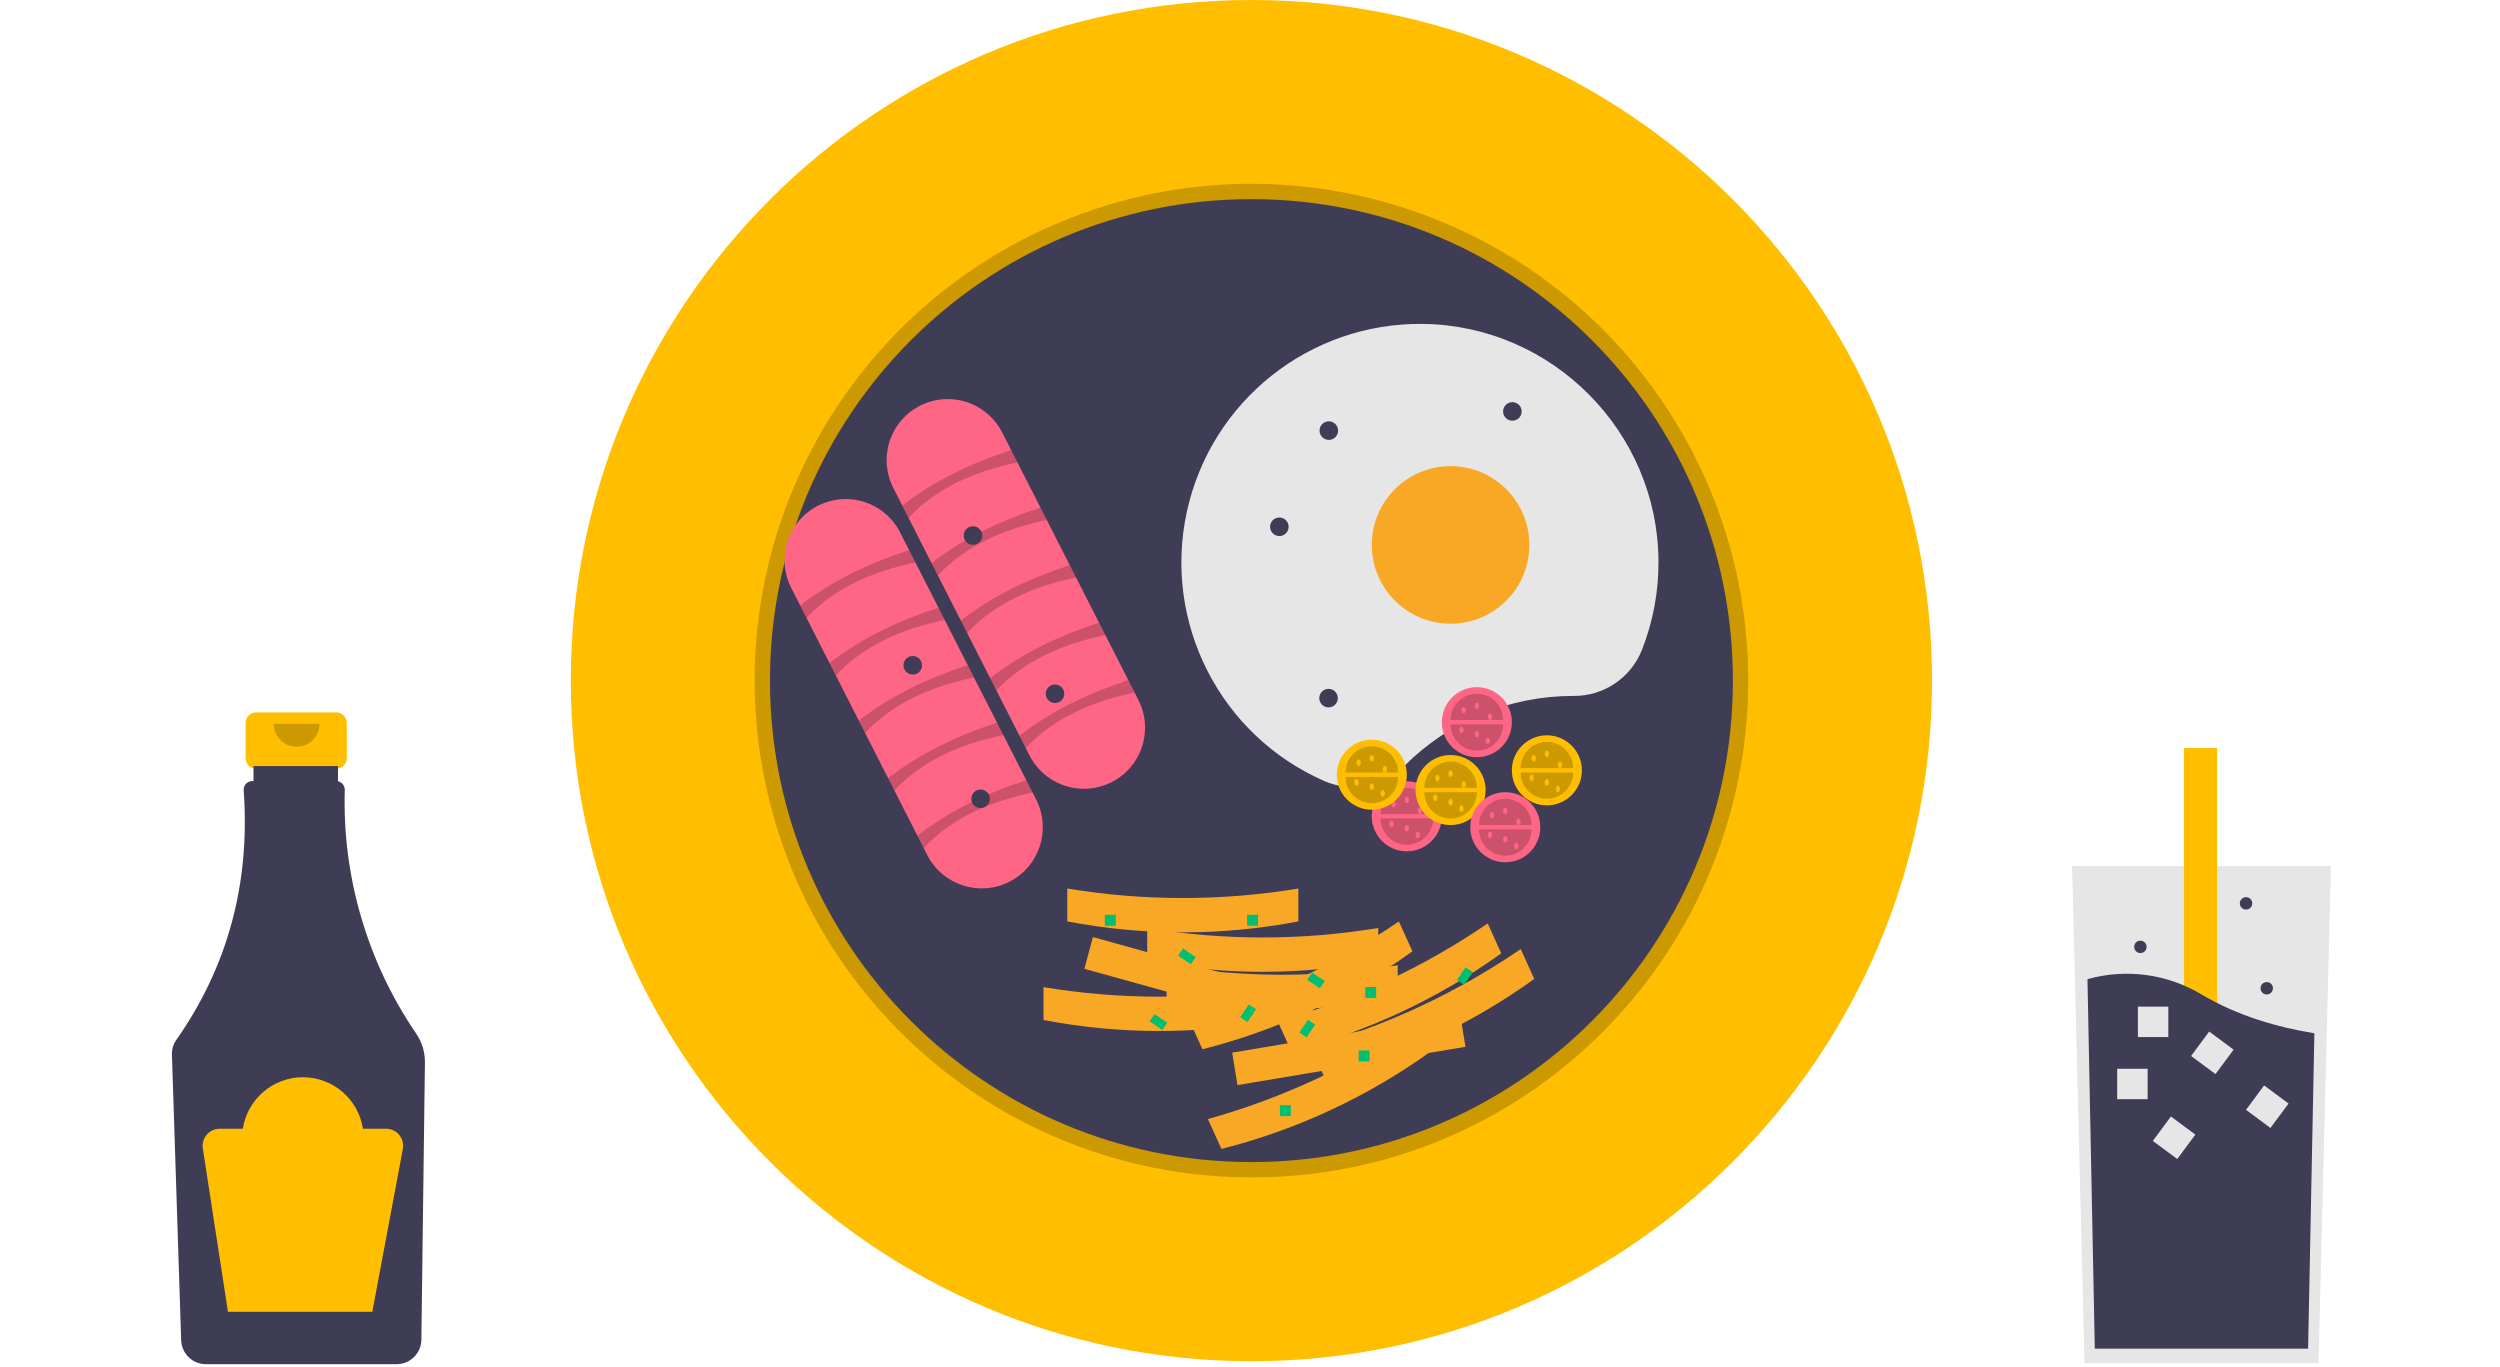
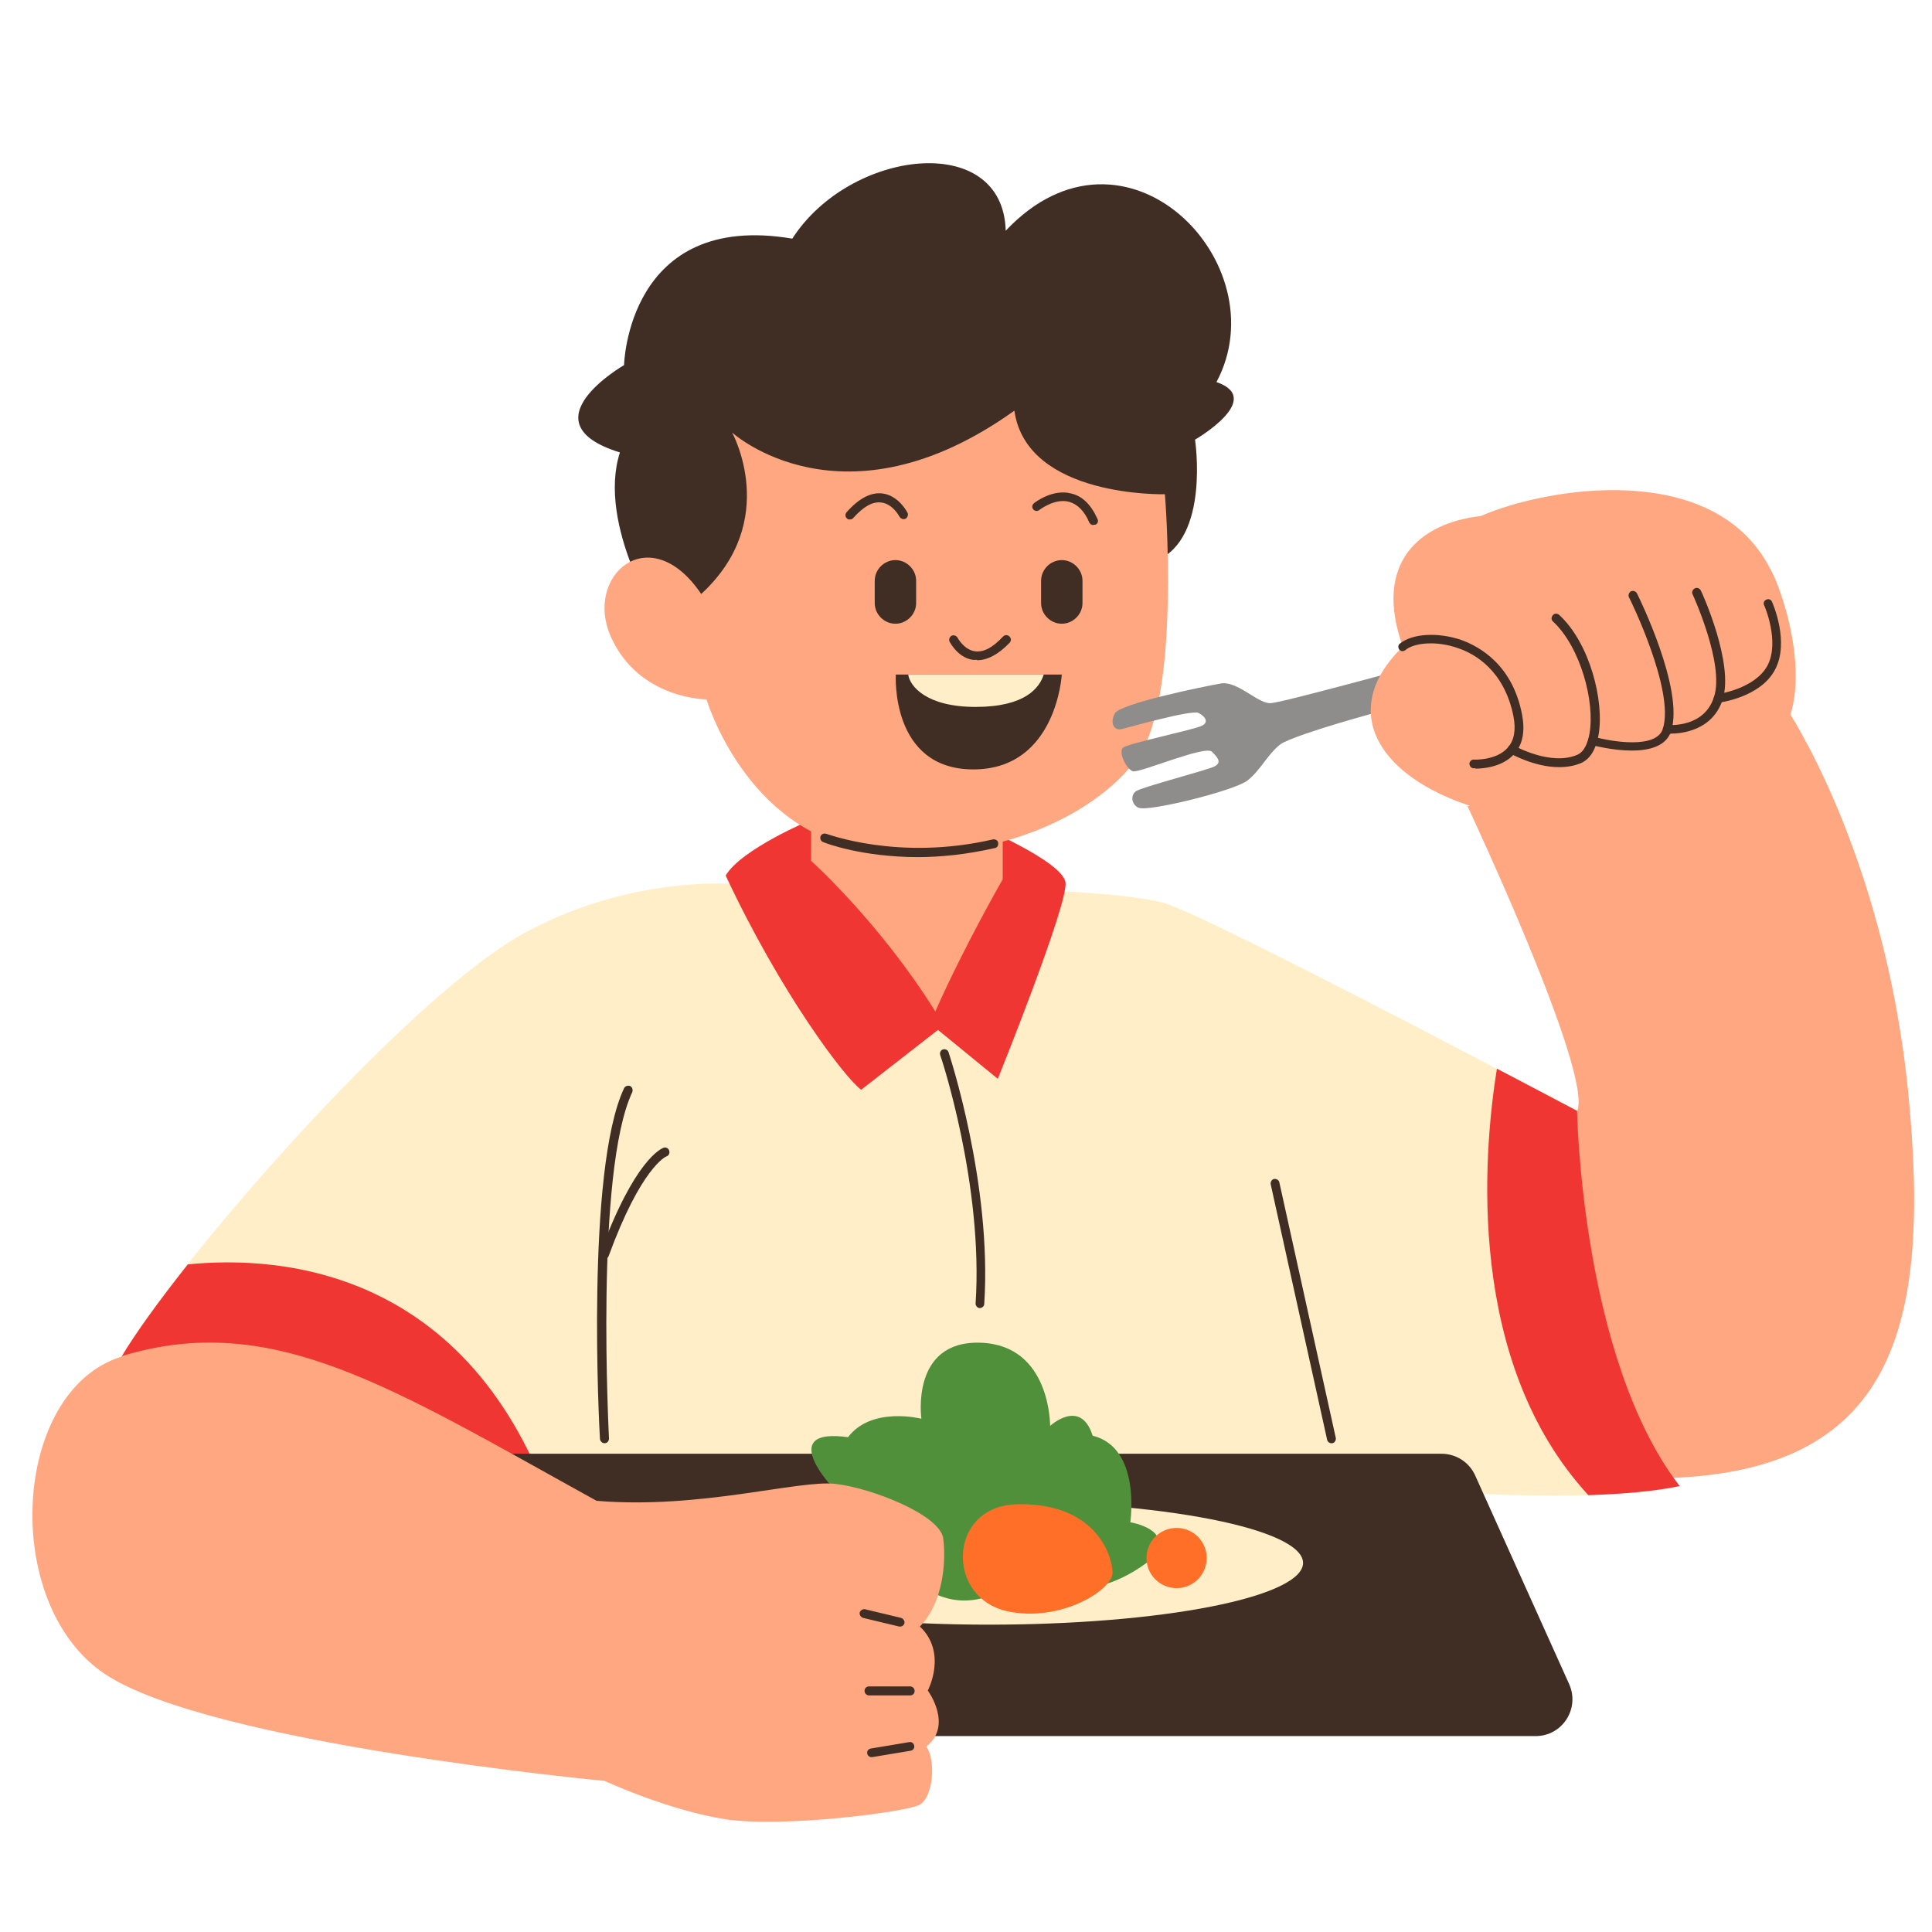
- <svg xmlns="http://www.w3.org/2000/svg" data-name="Layer 1" width="888" height="485.489" viewBox="0 0 888 485.489">
-   <path d="M275.412,460.3H246.993a3.768,3.768,0,0,0-3.768,3.768v12.474a3.768,3.768,0,0,0,3.768,3.768h4.709V499h19V480.31h4.709a3.768,3.768,0,0,0,3.768-3.768V464.068A3.768,3.768,0,0,0,275.412,460.3Z" transform="translate(-156 -207.2555)" fill="#ffbf00" />
-   <path d="M303.877,574.461a146.105,146.105,0,0,1-25.418-86.624,3.081,3.081,0,0,0-2.405-3.075V479.372H246.039v5.315h-.414a3.08,3.08,0,0,0-3.067,3.308q3.547,49.442-23.954,88.677a8.487,8.487,0,0,0-1.536,5.144l3.282,101.518a8.788,8.788,0,0,0,8.713,8.482h67.887a8.791,8.791,0,0,0,8.718-8.632l1.265-98.566A17.789,17.789,0,0,0,303.877,574.461Z" transform="translate(-156 -207.2555)" fill="#3f3d56" />
-   <path d="M269.488,464.365a8.129,8.129,0,0,1-16.258,0" transform="translate(-156 -207.2555)" opacity="0.2" />
-   <path d="M293.13,608.182h-8.221a21.576,21.576,0,0,0-42.649,0h-8.221a6.067,6.067,0,0,0-5.996,6.989l8.929,58.041h51.274l10.846-57.846A6.067,6.067,0,0,0,293.13,608.182Z" transform="translate(-156 -207.2555)" fill="#ffbf00" />
-   <polygon points="827.952 307.634 825.98 386.448 823.538 484.181 740.414 484.181 737.552 369.675 736 307.634 827.952 307.634" fill="#e6e6e6" />
-   <rect x="775.723" y="265.704" width="11.77" height="155.95" fill="#ffbf00" />
-   <path d="M978.067,574.275l-2.226,112.02H900.074l-2.608-131.244a51.634,51.634,0,0,1,40.827,5.615C950.952,568.154,965.173,572.184,978.067,574.275Z" transform="translate(-156 -207.2555)" fill="#3f3d56" />
-   <rect x="752.031" y="379.63" width="10.8" height="10.8" fill="#e6e6e6" />
-   <rect x="759.387" y="357.562" width="10.8" height="10.8" fill="#e6e6e6" />
-   <rect x="936.424" y="575.816" width="10.8" height="10.8" transform="translate(375.5752 -653.9211) rotate(36.56259)" fill="#e6e6e6" />
-   <rect x="955.937" y="594.951" width="10.8" height="10.8" transform="translate(390.8143 -661.7792) rotate(36.56259)" fill="#e6e6e6" />
-   <rect x="922.834" y="605.986" width="10.8" height="10.8" transform="translate(390.873 -639.8885) rotate(36.56259)" fill="#e6e6e6" />
-   <circle cx="805.148" cy="351.035" r="2.207" fill="#3f3d56" />
-   <circle cx="760.275" cy="336.323" r="2.207" fill="#3f3d56" />
-   <circle cx="797.792" cy="320.875" r="2.207" fill="#3f3d56" />
-   <circle cx="444.508" cy="241.754" r="241.754" fill="#ffbf00" />
-   <path d="M600.508,625.467a176.456,176.456,0,1,1,124.774-51.683A175.304,175.304,0,0,1,600.508,625.467Zm0-342.031c-91.298,0-165.574,74.276-165.574,165.574,0,91.298,74.276,165.574,165.574,165.574,91.298,0,165.574-74.277,165.574-165.574C766.082,357.711,691.806,283.435,600.508,283.435Z" transform="translate(-156 -207.2555)" opacity="0.2" />
-   <circle cx="444.508" cy="241.754" r="171.016" fill="#3f3d56" />
-   <path d="M473.327,380.627a21.704,21.704,0,1,1,38.681-19.698l48.316,94.878a21.704,21.704,0,1,1-38.681,19.698Z" transform="translate(-156 -207.2555)" fill="#ff6584" />
-   <path d="M478.717,391.21l-2.23-4.379c11.129-8.647,24.198-15.007,38.681-19.698l2.23,4.379C501.722,374.776,488.386,380.817,478.717,391.21Z" transform="translate(-156 -207.2555)" opacity="0.2" />
-   <path d="M489.123,411.645l-2.23-4.379c11.129-8.647,24.198-15.007,38.681-19.698l2.23,4.379C512.129,395.211,498.793,401.252,489.123,411.645Z" transform="translate(-156 -207.2555)" opacity="0.2" />
-   <path d="M499.53,432.081l-2.23-4.379c11.129-8.647,24.198-15.007,38.681-19.698l2.23,4.379C522.535,415.647,509.199,421.688,499.53,432.081Z" transform="translate(-156 -207.2555)" opacity="0.2" />
-   <path d="M509.936,452.516l-2.23-4.379c11.129-8.647,24.198-15.007,38.681-19.698l2.23,4.379C532.942,436.082,519.606,442.123,509.936,452.516Z" transform="translate(-156 -207.2555)" opacity="0.2" />
-   <path d="M520.343,472.951l-2.23-4.379c11.129-8.647,24.198-15.007,38.681-19.698l2.23,4.379C543.349,456.517,530.013,462.558,520.343,472.951Z" transform="translate(-156 -207.2555)" opacity="0.2" />
-   <path d="M437.079,416.146a21.704,21.704,0,1,1,38.681-19.698l48.316,94.878a21.704,21.704,0,0,1-38.681,19.698Z" transform="translate(-156 -207.2555)" fill="#ff6584" />
-   <path d="M442.468,426.729l-2.23-4.379c11.129-8.647,24.198-15.007,38.681-19.698l2.23,4.379C465.474,410.295,452.138,416.336,442.468,426.729Z" transform="translate(-156 -207.2555)" opacity="0.2" />
-   <path d="M452.875,447.164l-2.23-4.379c11.129-8.647,24.198-15.007,38.681-19.698l2.23,4.379C475.881,430.73,462.544,436.771,452.875,447.164Z" transform="translate(-156 -207.2555)" opacity="0.2" />
-   <path d="M463.281,467.6l-2.23-4.379c11.129-8.647,24.198-15.007,38.681-19.698l2.23,4.379C486.287,451.166,472.951,457.207,463.281,467.6Z" transform="translate(-156 -207.2555)" opacity="0.2" />
-   <path d="M473.688,488.035l-2.23-4.379c11.129-8.647,24.198-15.007,38.681-19.698l2.23,4.379C496.694,471.601,483.358,477.642,473.688,488.035Z" transform="translate(-156 -207.2555)" opacity="0.2" />
-   <path d="M484.095,508.47l-2.23-4.379c11.129-8.647,24.198-15.007,38.681-19.698l2.23,4.379C507.1,492.036,493.764,498.077,484.095,508.47Z" transform="translate(-156 -207.2555)" opacity="0.2" />
-   <path d="M714.778,454.451l.153 0a25.888,25.888,0,0,0,24.239-16.236,84.503,84.503,0,0,0,5.923-31.694c-.271-45.911-37.622-83.575-83.529-84.21a84.744,84.744,0,0,0-35.277,162.32,25.667,25.667,0,0,0,28.506-5.286A84.458,84.458,0,0,1,714.778,454.451Z" transform="translate(-156 -207.2555)" fill="#e6e6e6" />
-   <circle cx="515.246" cy="193.559" r="27.984" fill="#f9a825" />
-   <circle cx="454.426" cy="187.115" r="3.297" fill="#3f3d56" />
-   <circle cx="345.598" cy="190.225" r="3.297" fill="#3f3d56" />
-   <circle cx="471.996" cy="152.949" r="3.297" fill="#3f3d56" />
-   <circle cx="471.902" cy="247.973" r="3.297" fill="#3f3d56" />
-   <circle cx="537.199" cy="146.141" r="3.297" fill="#3f3d56" />
-   <circle cx="324.207" cy="236.313" r="3.297" fill="#3f3d56" />
-   <circle cx="348.305" cy="283.731" r="3.297" fill="#3f3d56" />
-   <circle cx="499.7" cy="289.949" r="12.438" fill="#ff6584" />
-   <path d="M665.028,497.982a9.328,9.328,0,0,1-18.656,0" transform="translate(-156 -207.2555)" opacity="0.2" />
-   <path d="M646.371,496.428a9.328,9.328,0,0,1,18.656,0" transform="translate(-156 -207.2555)" opacity="0.2" />
-   <ellipse cx="495.035" cy="285.674" rx="0.777" ry="1.166" fill="#ff6584" />
-   <ellipse cx="499.7" cy="284.119" rx="0.777" ry="1.166" fill="#ff6584" />
-   <ellipse cx="499.7" cy="294.225" rx="0.777" ry="1.166" fill="#ff6584" />
-   <ellipse cx="504.364" cy="288.006" rx="0.777" ry="1.166" fill="#ff6584" />
-   <ellipse cx="503.586" cy="296.557" rx="0.777" ry="1.166" fill="#ff6584" />
-   <ellipse cx="494.258" cy="292.67" rx="0.777" ry="1.166" fill="#ff6584" />
-   <circle cx="524.575" cy="256.524" r="12.438" fill="#ff6584" />
-   <path d="M689.903,464.556a9.328,9.328,0,0,1-18.656,0" transform="translate(-156 -207.2555)" opacity="0.2" />
-   <path d="M671.246,463.002a9.328,9.328,0,0,1,18.656,0" transform="translate(-156 -207.2555)" opacity="0.2" />
-   <ellipse cx="519.91" cy="252.248" rx="0.777" ry="1.166" fill="#ff6584" />
-   <ellipse cx="524.575" cy="250.693" rx="0.777" ry="1.166" fill="#ff6584" />
-   <ellipse cx="524.575" cy="260.799" rx="0.777" ry="1.166" fill="#ff6584" />
-   <ellipse cx="529.239" cy="254.58" rx="0.777" ry="1.166" fill="#ff6584" />
-   <ellipse cx="528.461" cy="263.131" rx="0.777" ry="1.166" fill="#ff6584" />
-   <ellipse cx="519.133" cy="259.244" rx="0.777" ry="1.166" fill="#ff6584" />
-   <circle cx="549.45" cy="273.625" r="12.438" fill="#ffbf00" />
-   <path d="M714.778,481.658a9.328,9.328,0,0,1-18.656,0" transform="translate(-156 -207.2555)" opacity="0.2" />
-   <path d="M696.121,480.103a9.328,9.328,0,0,1,18.656,0" transform="translate(-156 -207.2555)" opacity="0.2" />
-   <ellipse cx="544.785" cy="269.35" rx="0.777" ry="1.166" fill="#ffbf00" />
-   <ellipse cx="549.45" cy="267.795" rx="0.777" ry="1.166" fill="#ffbf00" />
-   <ellipse cx="549.45" cy="277.901" rx="0.777" ry="1.166" fill="#ffbf00" />
-   <ellipse cx="554.114" cy="271.682" rx="0.777" ry="1.166" fill="#ffbf00" />
-   <ellipse cx="553.336" cy="280.233" rx="0.777" ry="1.166" fill="#ffbf00" />
-   <ellipse cx="544.008" cy="276.346" rx="0.777" ry="1.166" fill="#ffbf00" />
-   <circle cx="487.262" cy="275.18" r="12.438" fill="#ffbf00" />
-   <path d="M652.59,483.213a9.328,9.328,0,0,1-18.656,0" transform="translate(-156 -207.2555)" opacity="0.2" />
-   <path d="M633.934,481.658a9.328,9.328,0,0,1,18.656,0" transform="translate(-156 -207.2555)" opacity="0.2" />
-   <ellipse cx="482.598" cy="270.904" rx="0.777" ry="1.166" fill="#ffbf00" />
-   <ellipse cx="487.262" cy="269.35" rx="0.777" ry="1.166" fill="#ffbf00" />
-   <ellipse cx="487.262" cy="279.455" rx="0.777" ry="1.166" fill="#ffbf00" />
-   <ellipse cx="491.926" cy="273.236" rx="0.777" ry="1.166" fill="#ffbf00" />
-   <ellipse cx="491.149" cy="281.787" rx="0.777" ry="1.166" fill="#ffbf00" />
-   <ellipse cx="481.821" cy="277.901" rx="0.777" ry="1.166" fill="#ffbf00" />
-   <circle cx="515.246" cy="280.621" r="12.438" fill="#ffbf00" />
-   <path d="M680.575,488.654a9.328,9.328,0,1,1-18.656,0" transform="translate(-156 -207.2555)" opacity="0.2" />
-   <path d="M661.918,487.099a9.328,9.328,0,1,1,18.656,0" transform="translate(-156 -207.2555)" opacity="0.2" />
-   <ellipse cx="510.582" cy="276.346" rx="0.777" ry="1.166" fill="#ffbf00" />
-   <ellipse cx="515.246" cy="274.791" rx="0.777" ry="1.166" fill="#ffbf00" />
-   <ellipse cx="515.246" cy="284.897" rx="0.777" ry="1.166" fill="#ffbf00" />
-   <ellipse cx="519.91" cy="278.678" rx="0.777" ry="1.166" fill="#ffbf00" />
-   <ellipse cx="519.133" cy="287.229" rx="0.777" ry="1.166" fill="#ffbf00" />
-   <ellipse cx="509.805" cy="283.342" rx="0.777" ry="1.166" fill="#ffbf00" />
-   <circle cx="534.68" cy="293.836" r="12.438" fill="#ff6584" />
-   <path d="M700.008,501.869a9.328,9.328,0,1,1-18.656,0" transform="translate(-156 -207.2555)" opacity="0.2" />
-   <path d="M681.352,500.314a9.328,9.328,0,1,1,18.656,0" transform="translate(-156 -207.2555)" opacity="0.2" />
-   <ellipse cx="530.016" cy="289.561" rx="0.777" ry="1.166" fill="#ff6584" />
-   <ellipse cx="534.68" cy="288.006" rx="0.777" ry="1.166" fill="#ff6584" />
-   <ellipse cx="534.68" cy="298.111" rx="0.777" ry="1.166" fill="#ff6584" />
-   <ellipse cx="539.344" cy="291.893" rx="0.777" ry="1.166" fill="#ff6584" />
-   <ellipse cx="538.567" cy="300.443" rx="0.777" ry="1.166" fill="#ff6584" />
-   <ellipse cx="529.239" cy="296.557" rx="0.777" ry="1.166" fill="#ff6584" />
-   <circle cx="374.734" cy="246.418" r="3.297" fill="#3f3d56" />
-   <polygon points="464.345 366.08 385.17 344.123 388.203 332.857 467.378 354.815 464.345 366.08" fill="#f9a825" />
-   <path d="M608.738,569.57a218.268,218.268,0,0,1-82.078,0V557.892a250.991,250.991,0,0,0,82.078,0Z" transform="translate(-156 -207.2555)" fill="#f9a825" />
-   <path d="M617.176,534.536a218.268,218.268,0,0,1-82.078,0V522.857a250.992,250.992,0,0,0,82.078,0Z" transform="translate(-156 -207.2555)" fill="#f9a825" />
-   <path d="M645.558,548.549a218.268,218.268,0,0,1-82.078,0v-11.678a250.992,250.992,0,0,0,82.078,0Z" transform="translate(-156 -207.2555)" fill="#f9a825" />
-   <path d="M652.462,561.785a218.268,218.268,0,0,1-82.078,0v-11.678a250.992,250.992,0,0,0,82.078,0Z" transform="translate(-156 -207.2555)" fill="#f9a825" />
-   <polygon points="520.531 371.824 439.554 385.426 437.676 373.904 518.652 360.302 520.531 371.824" fill="#f9a825" />
-   <path d="M664.435,580.577a219.97,219.97,0,0,1-74.58,34.784l-4.804-10.612a252.954,252.954,0,0,0,74.58-34.784Z" transform="translate(-156 -207.2555)" fill="#f9a825" />
-   <path d="M657.689,545.166a219.97,219.97,0,0,1-74.58,34.784l-4.804-10.612a252.954,252.954,0,0,0,74.58-34.784Z" transform="translate(-156 -207.2555)" fill="#f9a825" />
-   <path d="M689.243,545.872a219.97,219.97,0,0,1-74.58,34.784l-4.804-10.612a252.955,252.955,0,0,0,74.58-34.784Z" transform="translate(-156 -207.2555)" fill="#f9a825" />
-   <path d="M700.962,554.972a219.97,219.97,0,0,1-74.58,34.784L621.577,579.145a252.954,252.954,0,0,0,74.58-34.784Z" transform="translate(-156 -207.2555)" fill="#f9a825" />
-   <rect x="442.953" y="324.93" width="3.887" height="3.887" fill="#00bf71" />
-   <rect x="454.614" y="392.559" width="3.887" height="3.887" fill="#00bf71" />
-   <rect x="392.426" y="324.93" width="3.887" height="3.887" fill="#00bf71" />
-   <rect x="482.598" y="373.125" width="3.887" height="3.887" fill="#00bf71" />
-   <rect x="484.93" y="350.582" width="3.887" height="3.887" fill="#00bf71" />
-   <rect x="574.856" y="545.4" width="5.441" height="3.109" transform="translate(250.708 -437.1907) rotate(34.15572)" fill="#00bf71" />
-   <rect x="620.719" y="553.951" width="5.441" height="3.109" transform="translate(263.4195 -461.4654) rotate(34.15572)" fill="#00bf71" />
-   <rect x="564.75" y="568.721" width="5.441" height="3.109" transform="translate(262.058 -427.4946) rotate(34.15572)" fill="#00bf71" />
-   <rect x="596.621" y="565.611" width="5.441" height="3.109" transform="translate(1249.177 182.3778) rotate(124.1557)" fill="#00bf71" />
-   <rect x="617.61" y="571.053" width="5.441" height="3.109" transform="translate(1286.452 173.5061) rotate(124.1557)" fill="#00bf71" />
-   <rect x="673.578" y="552.396" width="5.441" height="3.109" transform="matrix(-0.56144, 0.82751, -0.82751, -0.56144, 1358.406, 98.06043)" fill="#00bf71" />
+ <svg xmlns="http://www.w3.org/2000/svg" width="1080" height="1080" viewBox="0 0 1080 1080" fill="none">
+   <path d="M881.589 621.172C891.057 600.969 820.365 450.724 820.365 450.724L998.151 395.172C998.151 395.172 1052.86 475.344 1066.54 609.177C1080 743.005 1058.54 824.021 928.297 826.339C838.458 781.938 881.38 620.958 881.38 620.958L881.589 621.172Z" fill="#FFA781" />
+   <path d="M938.818 830.755C924.724 833.703 906.839 835.172 887.901 835.807C831.516 837.49 766.078 830.755 766.078 830.755L775.547 862.948C775.547 862.948 512.333 943.964 453.417 945.229C424.385 945.859 355.161 913.661 280.047 874.313C203.458 834.12 120.771 786.568 67.75 758.37C75.537 745.323 88.578 727.224 104.781 706.813C157.802 639.896 244.911 547.307 294.146 521.005C358.526 486.495 419.125 494.703 419.125 494.703C419.125 494.703 619.219 493.443 652.672 505.432C675.818 513.641 776.807 566.037 836.562 597.391C863.073 611.281 881.38 620.958 881.38 620.958C881.38 620.958 883.693 759.208 938.609 830.547L938.818 830.755Z" fill="#FFEEC8" />
+   <path d="M312.24 854.115C301.297 861.687 290.776 868.213 280.255 874.312C203.672 834.12 120.985 786.568 67.959 758.37C75.745 745.323 88.792 727.224 104.99 706.812C156.75 701.552 267.214 708.917 312.24 853.901V854.115Z" fill="#EF3632" />
+   <path d="M453.417 458.297C453.417 458.297 414.495 474.5 405.656 489.443C436.589 555.516 472.354 602.651 481.401 609.177L524.323 575.719L557.781 603.073C557.781 603.073 596.917 506.068 595.651 493.443C594.177 481.026 543.052 459.984 543.052 459.984L453.839 458.089L453.417 458.297Z" fill="#EF3632" />
+   <path d="M453.417 458.297V481.234C453.417 481.234 491.714 515.536 522.854 565.406C538.63 529.635 560.516 491.547 560.516 491.547V462.927L453.208 458.089L453.417 458.297Z" fill="#FFA781" />
+   <path d="M369.255 348.667C369.255 348.667 333.49 293.536 346.537 252.922C292.88 236.297 348.849 204.104 348.849 204.104C348.849 204.104 350.745 117.828 442.901 133.401C475.089 83.318 560.724 73.005 562.198 128.979C628.896 58.276 715.37 147.286 680.021 213.573C707.375 223.042 668.031 245.766 668.031 245.766C668.031 245.766 676.448 300.901 646.568 313.312C593.125 330.99 369.047 348.667 369.047 348.667H369.255Z" fill="#402E24" />
+   <path d="M287.833 812.656H805.844C813.839 812.656 821.203 817.286 824.573 824.651L877.172 941.438C883.271 955.12 873.385 970.479 858.443 970.479H236.495C221.766 970.479 211.667 955.328 217.766 941.651L269.104 824.865C272.474 817.5 279.838 812.656 287.833 812.656Z" fill="#402E24" />
+   <path d="M728.417 873.682C728.417 874.245 728.344 874.812 728.203 875.375C728.062 875.938 727.854 876.505 727.573 877.062C727.292 877.625 726.937 878.188 726.515 878.745C726.094 879.302 725.604 879.859 725.042 880.417C724.484 880.969 723.854 881.521 723.156 882.068C722.458 882.615 721.693 883.161 720.859 883.698C720.026 884.24 719.125 884.776 718.156 885.307C717.193 885.839 716.156 886.365 715.057 886.891C713.958 887.411 712.797 887.927 711.568 888.438C710.338 888.948 709.052 889.453 707.698 889.948C706.344 890.448 704.927 890.938 703.453 891.422C701.974 891.906 700.437 892.385 698.844 892.854C697.245 893.323 695.594 893.786 693.885 894.24C692.172 894.693 690.406 895.141 688.583 895.573C686.76 896.01 684.885 896.438 682.958 896.859C681.031 897.276 679.052 897.688 677.021 898.083C674.989 898.484 672.911 898.875 670.781 899.25C668.656 899.63 666.479 900 664.26 900.359C662.042 900.719 659.776 901.063 657.469 901.401C655.167 901.74 652.818 902.062 650.427 902.375C648.042 902.688 645.614 902.99 643.151 903.281C640.687 903.573 638.193 903.849 635.656 904.12C633.125 904.385 630.562 904.635 627.963 904.88C625.37 905.12 622.745 905.349 620.094 905.568C617.437 905.781 614.76 905.984 612.057 906.177C609.354 906.365 606.625 906.542 603.88 906.708C601.13 906.87 598.364 907.021 595.578 907.156C592.792 907.297 589.989 907.417 587.172 907.531C584.359 907.641 581.526 907.734 578.687 907.818C575.849 907.901 573 907.969 570.14 908.026C567.281 908.083 564.417 908.125 561.552 908.151C558.682 908.177 555.812 908.193 552.937 908.193C550.068 908.193 547.198 908.177 544.328 908.151C541.463 908.125 538.599 908.083 535.739 908.026C532.88 907.969 530.031 907.901 527.193 907.818C524.349 907.734 521.521 907.641 518.708 907.531C515.89 907.417 513.088 907.297 510.302 907.156C507.515 907.021 504.75 906.87 502 906.708C499.255 906.542 496.526 906.365 493.823 906.177C491.12 905.984 488.443 905.781 485.786 905.568C483.135 905.349 480.51 905.12 477.911 904.88C475.318 904.635 472.755 904.385 470.219 904.12C467.687 903.849 465.193 903.573 462.729 903.281C460.265 902.99 457.838 902.688 455.448 902.375C453.062 902.062 450.713 901.74 448.406 901.401C446.104 901.063 443.838 900.719 441.62 900.359C439.401 900 437.224 899.63 435.099 899.25C432.969 898.875 430.89 898.484 428.859 898.083C426.828 897.688 424.849 897.276 422.922 896.859C420.989 896.438 419.114 896.01 417.297 895.573C415.474 895.141 413.708 894.693 411.995 894.24C410.286 893.786 408.63 893.323 407.036 892.854C405.443 892.385 403.906 891.906 402.427 891.422C400.953 890.938 399.536 890.448 398.182 889.948C396.828 889.453 395.536 888.948 394.312 888.438C393.083 887.927 391.922 887.411 390.823 886.891C389.724 886.365 388.687 885.839 387.719 885.307C386.755 884.776 385.854 884.24 385.021 883.698C384.187 883.161 383.422 882.615 382.724 882.068C382.026 881.521 381.396 880.969 380.833 880.417C380.276 879.859 379.786 879.302 379.364 878.745C378.943 878.188 378.588 877.625 378.307 877.062C378.026 876.505 377.818 875.938 377.677 875.375C377.536 874.812 377.463 874.245 377.463 873.682C377.463 873.12 377.536 872.552 377.677 871.99C377.818 871.427 378.026 870.859 378.307 870.302C378.588 869.74 378.943 869.177 379.364 868.62C379.786 868.062 380.276 867.505 380.833 866.948C381.396 866.396 382.026 865.844 382.724 865.297C383.422 864.75 384.187 864.203 385.021 863.667C385.854 863.125 386.755 862.589 387.719 862.057C388.687 861.526 389.724 861 390.823 860.474C391.922 859.953 393.083 859.438 394.312 858.927C395.536 858.417 396.828 857.911 398.182 857.417C399.536 856.917 400.953 856.427 402.427 855.943C403.906 855.458 405.443 854.979 407.036 854.51C408.63 854.042 410.286 853.578 411.995 853.125C413.708 852.672 415.474 852.224 417.297 851.792C419.114 851.354 420.989 850.927 422.922 850.505C424.849 850.089 426.828 849.677 428.859 849.281C430.89 848.88 432.969 848.49 435.099 848.109C437.224 847.734 439.401 847.365 441.62 847.005C443.838 846.646 446.104 846.302 448.406 845.964C450.713 845.625 453.062 845.302 455.448 844.99C457.838 844.672 460.265 844.37 462.729 844.083C465.187 843.792 467.687 843.516 470.219 843.245C472.755 842.979 475.318 842.729 477.911 842.484C480.51 842.245 483.135 842.016 485.786 841.797C488.443 841.583 491.12 841.38 493.823 841.188C496.526 841 499.255 840.823 502 840.656C504.75 840.495 507.515 840.344 510.302 840.208C513.088 840.068 515.89 839.948 518.708 839.833C521.521 839.724 524.349 839.63 527.193 839.547C530.031 839.464 532.88 839.396 535.739 839.339C538.599 839.281 541.463 839.24 544.328 839.214C547.198 839.188 550.068 839.172 552.937 839.172C555.812 839.172 558.682 839.188 561.552 839.214C564.417 839.24 567.281 839.281 570.14 839.339C573 839.396 575.849 839.464 578.687 839.547C581.526 839.63 584.359 839.724 587.172 839.833C589.989 839.948 592.792 840.068 595.578 840.208C598.364 840.344 601.13 840.495 603.88 840.656C606.625 840.823 609.354 841 612.057 841.188C614.76 841.38 617.437 841.583 620.094 841.797C622.745 842.016 625.37 842.245 627.963 842.484C630.562 842.729 633.125 842.979 635.656 843.245C638.193 843.516 640.687 843.792 643.151 844.083C645.614 844.37 648.042 844.672 650.427 844.99C652.818 845.302 655.167 845.625 657.469 845.964C659.776 846.302 662.042 846.646 664.26 847.005C666.479 847.365 668.656 847.734 670.781 848.109C672.911 848.49 674.989 848.88 677.021 849.281C679.052 849.677 681.031 850.089 682.958 850.505C684.885 850.927 686.76 851.354 688.583 851.792C690.406 852.224 692.172 852.672 693.885 853.125C695.594 853.578 697.245 854.042 698.844 854.51C700.437 854.979 701.974 855.458 703.453 855.943C704.927 856.427 706.344 856.917 707.698 857.417C709.052 857.911 710.338 858.417 711.568 858.927C712.797 859.438 713.958 859.953 715.057 860.474C716.156 861 717.193 861.526 718.156 862.057C719.125 862.589 720.026 863.125 720.859 863.667C721.693 864.203 722.458 864.75 723.156 865.297C723.854 865.844 724.484 866.396 725.042 866.948C725.604 867.505 726.094 868.057 726.515 868.62C726.937 869.177 727.292 869.74 727.573 870.302C727.854 870.859 728.062 871.427 728.203 871.99C728.344 872.552 728.417 873.12 728.417 873.682Z" fill="#FFEEC8" />
+   <path d="M463.938 829.703C463.938 829.703 434.901 797.927 474.037 803.401C487.292 785.932 515.068 793.089 515.068 793.089C515.068 793.089 508.755 749.318 548.099 750.583C587.448 751.844 587.026 797.089 587.026 797.089C587.026 797.089 604.068 781.307 610.802 802.557C638.151 809.292 631.839 850.958 631.839 850.958C631.839 850.958 657.302 854.953 644.255 871.156C607.016 900.615 580.714 882.729 580.714 882.729C580.714 882.729 571.875 898.51 556.516 890.729C528.745 903.354 510.016 881.891 510.016 881.891C510.016 881.891 483.719 895.354 470.25 876.63C456.787 857.901 463.938 829.281 463.938 829.281V829.703Z" fill="#50903A" />
+   <path d="M562.828 900.615C530.427 893.464 529.797 847.38 562.406 841.484C564.932 841.068 567.458 840.854 570.193 840.854C609.75 840.646 621.11 865.896 621.953 878.734C622.583 888.411 593.125 907.349 562.62 900.615H562.828Z" fill="#FF6F27" />
+   <path d="M651.198 276.281C651.198 276.281 573.979 278.385 567.036 229.562C471.094 298.161 409.234 241.771 409.234 241.771C409.234 241.771 436.588 291.01 391.979 332.042C363.156 289.328 325.917 321.943 341.693 356.453C357.474 390.964 394.927 390.964 394.927 390.964C394.927 390.964 416.807 464.609 483.719 474.714C550.625 484.813 611.641 457.458 636.047 423.37C660.458 389.281 651.198 276.281 651.198 276.281Z" fill="#FFA781" />
+   <path d="M500.547 348.667C494.239 348.667 488.979 343.406 488.979 337.094V324.677C488.979 318.365 494.239 313.104 500.547 313.104C506.859 313.104 512.12 318.365 512.12 324.677V337.094C512.12 343.406 506.859 348.667 500.547 348.667Z" fill="#402E24" />
+   <path d="M593.547 348.667C587.235 348.667 581.974 343.406 581.974 337.094V324.677C581.974 318.365 587.235 313.104 593.547 313.104C599.86 313.104 605.12 318.365 605.12 324.677V337.094C605.12 343.406 599.86 348.667 593.547 348.667Z" fill="#402E24" />
+   <path d="M593.547 377.073C593.547 377.073 590.604 430.104 544.104 430.104C497.604 430.104 500.76 377.073 500.76 377.073H593.76H593.547Z" fill="#402E24" />
+   <path d="M546.208 368.87C545.365 368.87 544.734 368.87 543.891 368.87C535.266 367.604 531.057 358.979 530.849 358.766C530.219 357.505 530.849 356.031 531.901 355.401C533.162 354.771 534.636 355.401 535.266 356.453C535.266 356.453 538.63 362.974 544.734 364.026C549.573 364.87 554.833 362.135 560.724 355.823C561.776 354.771 563.25 354.771 564.302 355.823C565.354 356.875 565.354 358.344 564.302 359.396C557.99 365.922 551.886 369.078 546.208 369.078V368.87Z" fill="#402E24" />
+   <path d="M583.448 377.073C581.135 384.437 573.141 395.172 545.365 395.172C517.594 395.172 508.547 383.385 507.703 377.073H583.448Z" fill="#FFEEC8" />
+   <path d="M475.089 290.38C474.458 290.38 473.828 290.38 473.406 289.745C472.354 288.906 472.354 287.224 473.406 286.172C480.141 278.594 486.875 275.016 493.396 275.859C502.443 277.12 507.073 286.172 507.281 286.589C507.911 287.854 507.281 289.328 506.229 289.958C504.969 290.589 503.495 289.958 502.865 288.906C502.865 288.906 499.078 281.542 492.552 280.911C487.714 280.276 482.667 283.224 476.984 289.536C476.563 290.167 475.724 290.38 475.089 290.38Z" fill="#402E24" />
+   <path d="M611.224 293.536C610.172 293.536 609.328 292.901 608.906 292.063C606.172 285.536 602.172 281.75 597.547 280.49C589.552 278.385 580.922 285.12 580.922 285.12C579.87 285.958 578.401 285.75 577.557 284.698C576.714 283.646 576.927 282.172 577.979 281.328C578.401 280.911 588.5 273.125 598.807 275.859C605.12 277.333 609.958 282.172 613.537 290.167C614.167 291.432 613.537 292.901 612.276 293.323C611.854 293.323 611.641 293.323 611.224 293.323V293.536Z" fill="#402E24" />
+   <path d="M67.959 758.37C6.521 777.307 0 897.042 58.912 935.969C117.615 974.896 337.906 995.521 337.906 995.521C337.906 995.521 373.886 1012.15 405.656 1016.98C437.641 1021.82 506.021 1012.98 513.807 1008.99C521.802 1004.99 523.271 983.526 517.802 976.37C532.953 964.375 518.646 945.016 518.646 945.016C518.646 945.016 529.797 923.974 514.224 909.245C527.271 895.776 528.953 873.052 527.271 860.005C525.589 846.958 487.505 831.807 466.886 829.495C446.266 827.177 391.349 843.802 333.49 838.964C218.401 775.411 152.333 732.276 67.75 758.156L67.959 758.37Z" fill="#FFA781" />
+   <path d="M636.682 451.568C641.729 453.88 690.125 442.094 697.485 436.203C704.849 430.312 708.427 421.896 715.584 416.214C722.735 410.531 786.49 393.068 797.641 391.172C808.792 389.281 801.214 370.552 792.802 372.234C784.386 373.917 717.474 392.646 710.323 393.068C703.167 393.49 691.594 380.229 682.125 382.125C672.662 383.807 626.37 393.276 623.214 398.75C620.271 404.219 622.792 408.641 627 407.589C631.209 406.536 666.136 396.646 669.922 398.536C673.922 400.432 676.026 404.01 671.396 405.901C666.766 408.005 630.787 415.583 627.844 417.896C624.896 420.422 629.735 430.104 633.313 431.156C637.099 432.208 673.714 416.422 677.5 420.214C681.287 424 682.761 426.312 678.974 428.417C674.974 430.521 638.151 439.99 634.995 442.307C631.839 444.62 632.474 449.672 636.469 451.568H636.682Z" fill="#8E8D8B" />
+   <path d="M988.052 419.578C944.292 457.458 859.286 458.089 854.239 458.089C777.651 446.516 742.094 402.115 784.172 361.505C767.338 314.365 793.849 292.271 827.724 288.484C864.338 272.49 958.599 256.5 989.739 318.365C995.417 327.411 1019.19 392.646 988.266 419.578H988.052Z" fill="#FFA781" />
+   <path d="M824.781 429.469C824.151 429.469 823.729 429.469 823.729 429.469C822.469 429.469 821.417 428.208 821.417 426.948C821.417 425.682 822.677 424.422 823.938 424.63C823.938 424.63 836.563 425.26 842.875 417.896C846.453 413.901 847.505 408.005 846.031 400.432C840.984 374.969 824.573 365.5 815.104 362.344C802.688 357.927 790.276 359.396 785.646 363.396C784.594 364.24 783.12 364.24 782.281 363.187C781.438 362.135 781.438 360.661 782.49 359.818C789.432 354.135 803.74 353.297 816.786 357.714C827.307 361.5 845.609 371.812 850.87 399.589C852.552 408.641 851.292 416.005 846.661 421.266C839.932 429.052 828.359 429.682 824.781 429.682V429.469Z" fill="#402E24" />
+   <path d="M871.49 428.839C857.813 428.839 844.771 421.474 843.927 421.052C842.667 420.422 842.245 418.948 843.083 417.688C843.719 416.422 845.188 416.005 846.453 416.844C846.453 416.844 866.859 428.417 881.802 421.896C886.01 420 887.693 414.531 888.531 410.109C891.688 392.224 883.484 361.714 868.125 347.406C867.073 346.562 867.073 344.88 868.125 343.828C868.964 342.776 870.651 342.776 871.703 343.828C888.745 359.609 896.948 392.016 893.583 410.953C892.109 418.948 888.953 424.208 883.906 426.526C879.906 428.208 875.698 428.839 871.703 428.839H871.49Z" fill="#402E24" />
+   <path d="M912.307 419.578C901.37 419.578 890.427 416.635 889.583 416.422C888.323 416.005 887.479 414.74 887.901 413.479C888.323 412.214 889.583 411.375 890.849 411.797C900.317 414.531 925.984 418.948 929.562 407.375C936.297 385.911 911.047 334.568 910.625 333.938C909.995 332.672 910.625 331.203 911.677 330.568C912.937 329.938 914.411 330.568 915.041 331.62C916.093 333.724 941.552 385.281 934.192 408.641C931.453 417.266 921.776 419.578 912.099 419.578H912.307Z" fill="#402E24" />
+   <path d="M933.771 410.323C932.719 410.323 931.875 410.323 931.875 410.323C930.615 410.323 929.562 409.057 929.562 407.589C929.562 406.323 930.823 405.271 932.297 405.271C933.141 405.271 952.708 406.953 958.177 389.49C964.068 371.182 946.396 332.672 946.182 332.255C945.552 330.99 946.182 329.516 947.448 328.885C948.708 328.255 950.182 328.885 950.812 330.151C951.656 331.833 969.328 370.76 963.016 390.964C957.333 408.641 939.661 410.109 933.771 410.109V410.323Z" fill="#402E24" />
+   <path d="M960.489 392.854C959.229 392.854 958.177 392.016 957.963 390.75C957.963 389.49 958.807 388.229 960.068 388.016C960.068 388.016 980.901 385.281 988.052 372.026C994.995 358.766 986.37 338.568 986.161 338.354C985.531 337.094 986.161 335.62 987.422 335.198C988.687 334.568 990.156 335.198 990.578 336.464C991 337.302 1000.47 358.979 992.26 374.339C984.057 389.911 961.542 392.646 960.703 392.854C960.703 392.854 960.703 392.854 960.489 392.854Z" fill="#402E24" />
+   <path d="M337.906 806.766C336.646 806.766 335.594 805.714 335.386 804.453C334.964 798.349 327.386 653.995 348.849 608.333C349.479 607.073 350.953 606.651 352.214 607.073C353.479 607.703 353.896 609.177 353.479 610.437C332.438 655.047 340.432 802.771 340.432 804.24C340.432 805.505 339.38 806.766 338.12 806.766H337.906Z" fill="#402E24" />
+   <path d="M337.906 703.448C337.698 703.448 337.276 703.448 337.068 703.448C335.802 703.026 335.172 701.552 335.594 700.292C354.74 648.312 369.469 642.214 370.943 641.583C372.203 641.161 373.677 641.792 374.099 643.266C374.516 644.526 373.885 646 372.625 646.422C372.203 646.422 358.318 652.734 340.224 702.182C339.802 703.234 338.958 703.87 337.906 703.87V703.448Z" fill="#402E24" />
+   <path d="M547.682 731.224C546.417 731.224 545.365 729.958 545.365 728.698C549.781 662.411 526.01 590.656 525.588 589.818C525.167 588.552 525.797 587.078 527.062 586.661C528.323 586.24 529.797 586.87 530.219 588.13C530.427 588.766 554.625 661.573 550.203 728.906C550.203 730.172 548.943 731.224 547.682 731.224Z" fill="#402E24" />
+   <path d="M744.198 806.766C743.146 806.766 742.094 805.927 741.88 804.875L710.323 661.995C710.11 660.729 710.953 659.255 712.214 659.047C713.479 658.839 714.948 659.677 715.162 660.943L746.719 803.823C746.932 805.083 746.089 806.557 744.828 806.766C744.828 806.766 744.406 806.766 744.198 806.766Z" fill="#402E24" />
+   <path d="M674.552 870.948C674.552 872.052 674.443 873.146 674.229 874.229C674.016 875.313 673.693 876.37 673.271 877.391C672.849 878.411 672.328 879.38 671.714 880.297C671.104 881.219 670.406 882.068 669.625 882.849C668.844 883.63 667.99 884.328 667.073 884.943C666.151 885.557 665.182 886.078 664.161 886.5C663.141 886.922 662.089 887.24 661.005 887.458C659.922 887.672 658.828 887.781 657.719 887.781C656.615 887.781 655.521 887.672 654.438 887.458C653.354 887.24 652.302 886.922 651.281 886.5C650.26 886.078 649.286 885.557 648.37 884.943C647.448 884.328 646.599 883.63 645.818 882.849C645.036 882.068 644.339 881.219 643.724 880.297C643.109 879.38 642.594 878.411 642.172 877.391C641.745 876.37 641.427 875.313 641.214 874.229C640.995 873.146 640.891 872.052 640.891 870.948C640.891 869.844 640.995 868.745 641.214 867.661C641.427 866.578 641.745 865.526 642.172 864.505C642.594 863.484 643.109 862.516 643.724 861.594C644.339 860.677 645.036 859.823 645.818 859.042C646.599 858.26 647.448 857.563 648.37 856.948C649.286 856.333 650.26 855.818 651.281 855.396C652.302 854.969 653.354 854.651 654.438 854.438C655.521 854.219 656.615 854.115 657.719 854.115C658.828 854.115 659.922 854.219 661.005 854.438C662.089 854.651 663.141 854.969 664.161 855.396C665.182 855.818 666.151 856.333 667.073 856.948C667.99 857.563 668.844 858.26 669.625 859.042C670.406 859.823 671.104 860.677 671.714 861.594C672.328 862.516 672.849 863.484 673.271 864.505C673.693 865.526 674.016 866.578 674.229 867.661C674.443 868.745 674.552 869.844 674.552 870.948Z" fill="#FF6F27" />
+   <path d="M938.817 830.755C924.724 833.703 906.838 835.172 887.901 835.807C819.521 761.526 828.989 646 836.776 597.391C863.286 611.281 881.588 620.958 881.588 620.958C881.588 620.958 883.906 759.208 938.817 830.547V830.755Z" fill="#EF3632" />
+   <path d="M513.172 479.13C482.037 479.13 461.417 471.344 460.151 470.714C458.891 470.292 458.261 468.823 458.677 467.557C459.099 466.297 460.573 465.667 461.833 466.083C462.255 466.083 502.234 481.448 555.042 469.24C556.307 469.031 557.781 469.661 557.99 471.135C558.198 472.396 557.568 473.87 556.094 474.083C540.318 477.656 525.797 479.13 512.964 479.13H513.172Z" fill="#402E24" />
+   <path d="M503.286 909.245C503.286 909.245 502.864 909.245 502.651 909.245L482.453 904.406C481.193 903.984 480.349 902.719 480.562 901.458C480.984 900.198 482.245 899.354 483.505 899.563L503.703 904.406C504.969 904.828 505.807 906.089 505.599 907.349C505.39 908.401 504.338 909.245 503.286 909.245Z" fill="#402E24" />
+   <path d="M508.755 947.755H485.823C484.557 947.755 483.297 946.703 483.297 945.229C483.297 943.755 484.349 942.703 485.823 942.703H508.755C510.016 942.703 511.281 943.755 511.281 945.229C511.281 946.703 510.229 947.755 508.755 947.755Z" fill="#402E24" />
+   <path d="M487.292 982.261C486.031 982.261 484.979 981.422 484.771 980.156C484.558 978.896 485.401 977.636 486.875 977.422L508.334 973.844C509.599 973.636 510.86 974.479 511.068 975.948C511.282 977.214 510.438 978.474 508.964 978.688L487.505 982.261C487.505 982.261 487.292 982.261 487.084 982.261H487.292Z" fill="#402E24" />
</svg>
